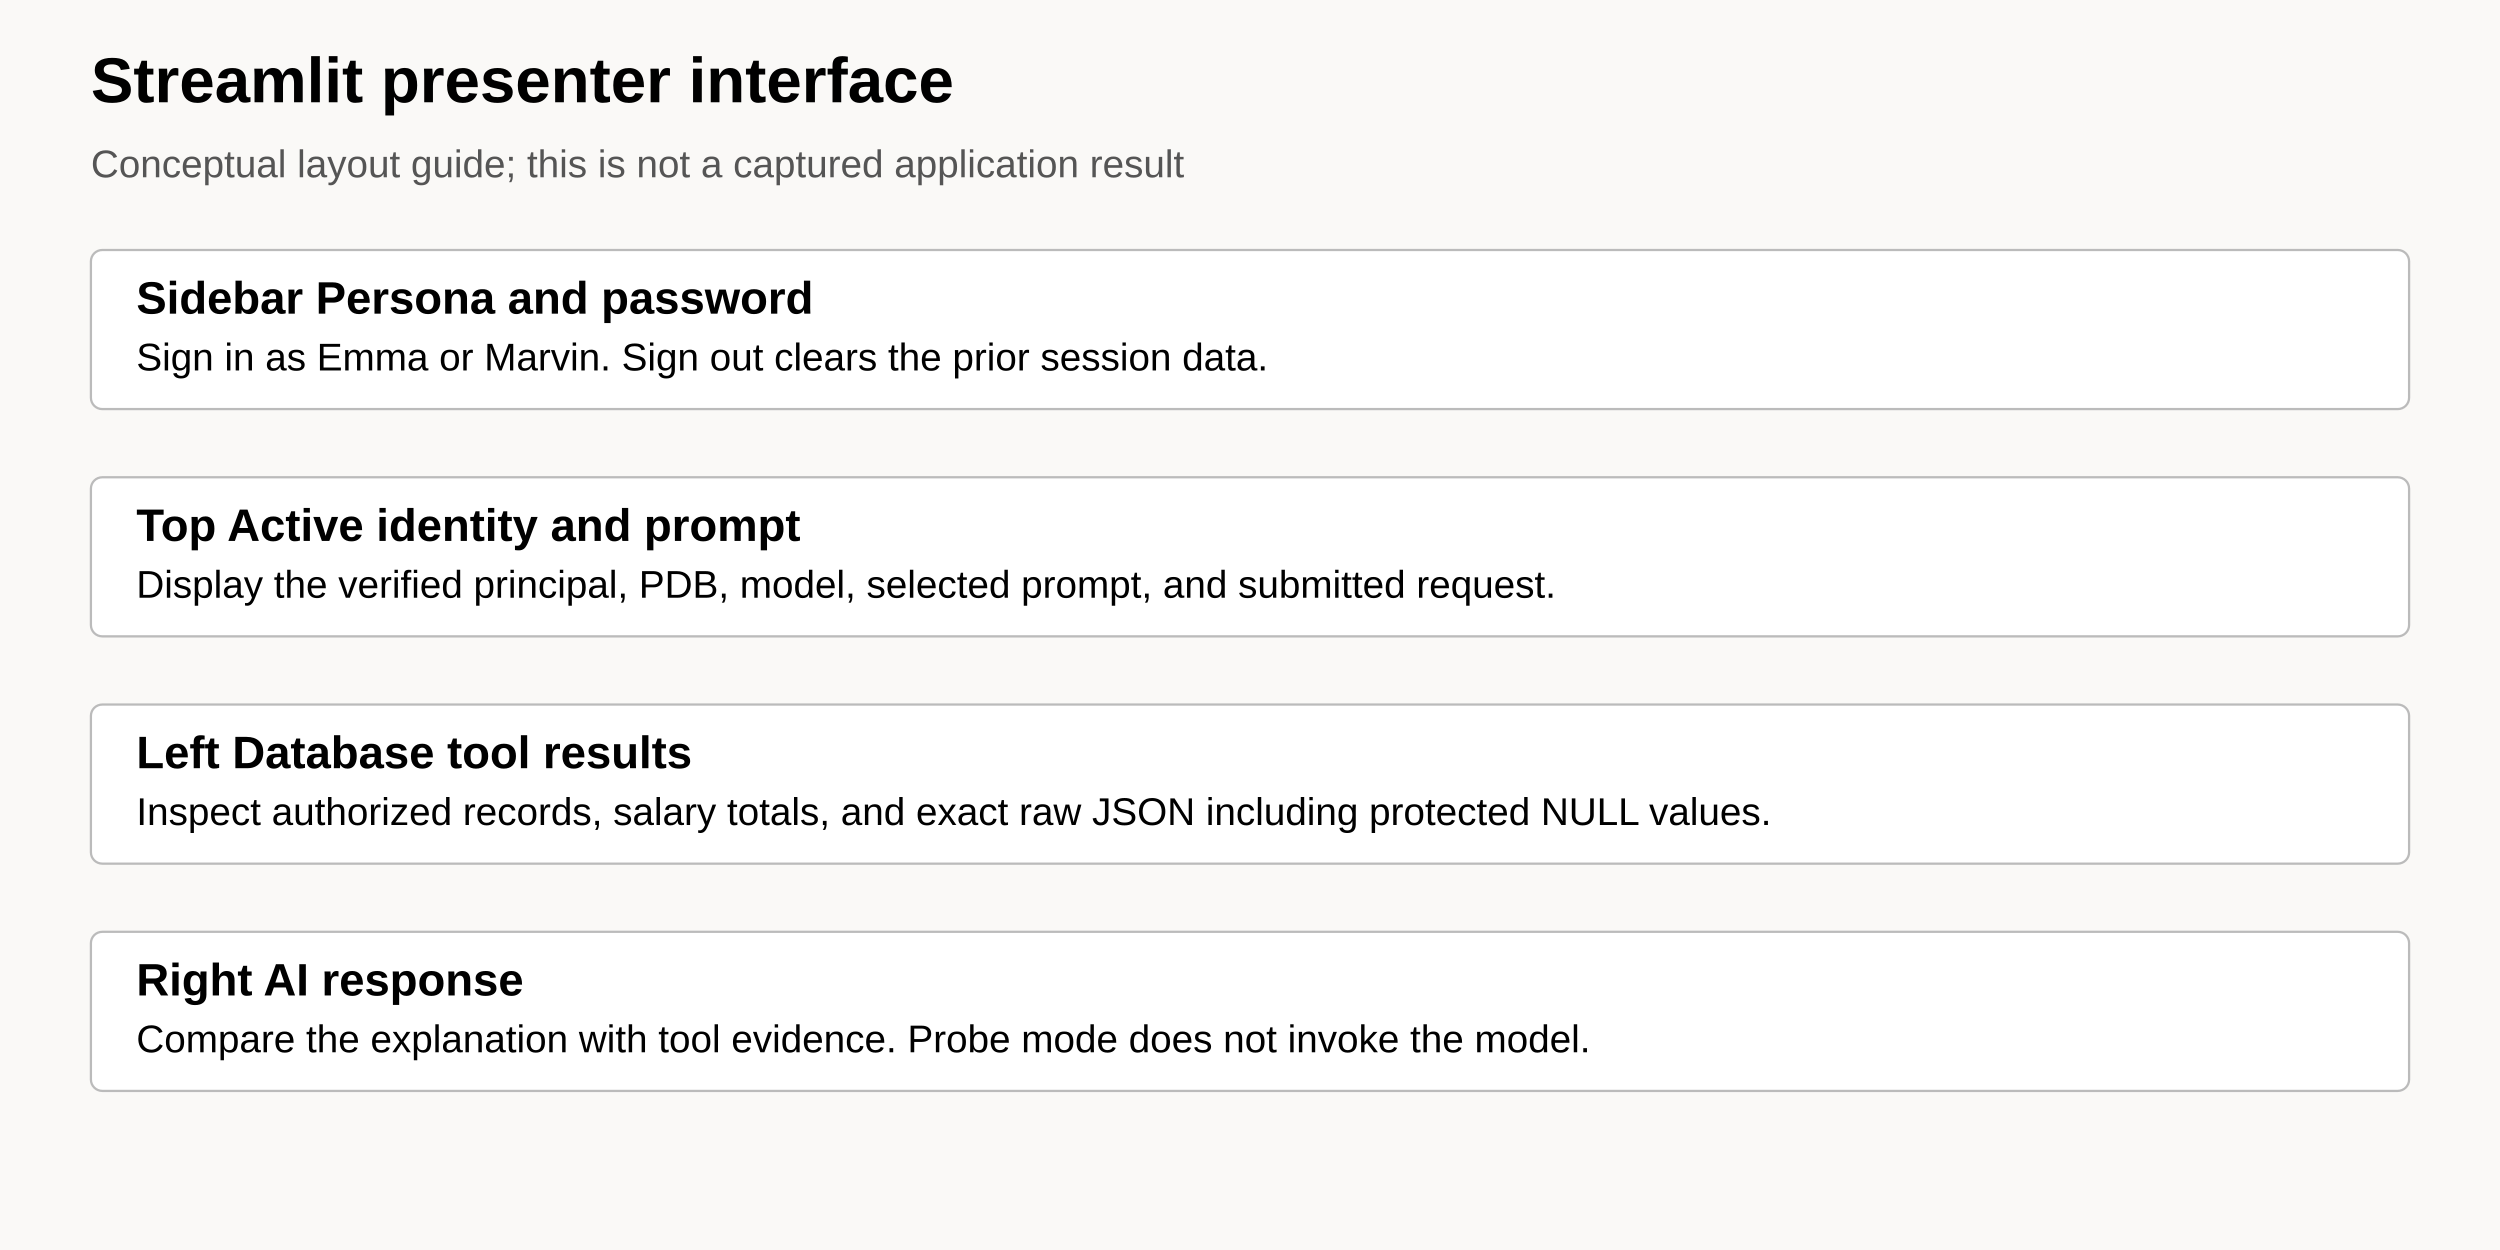
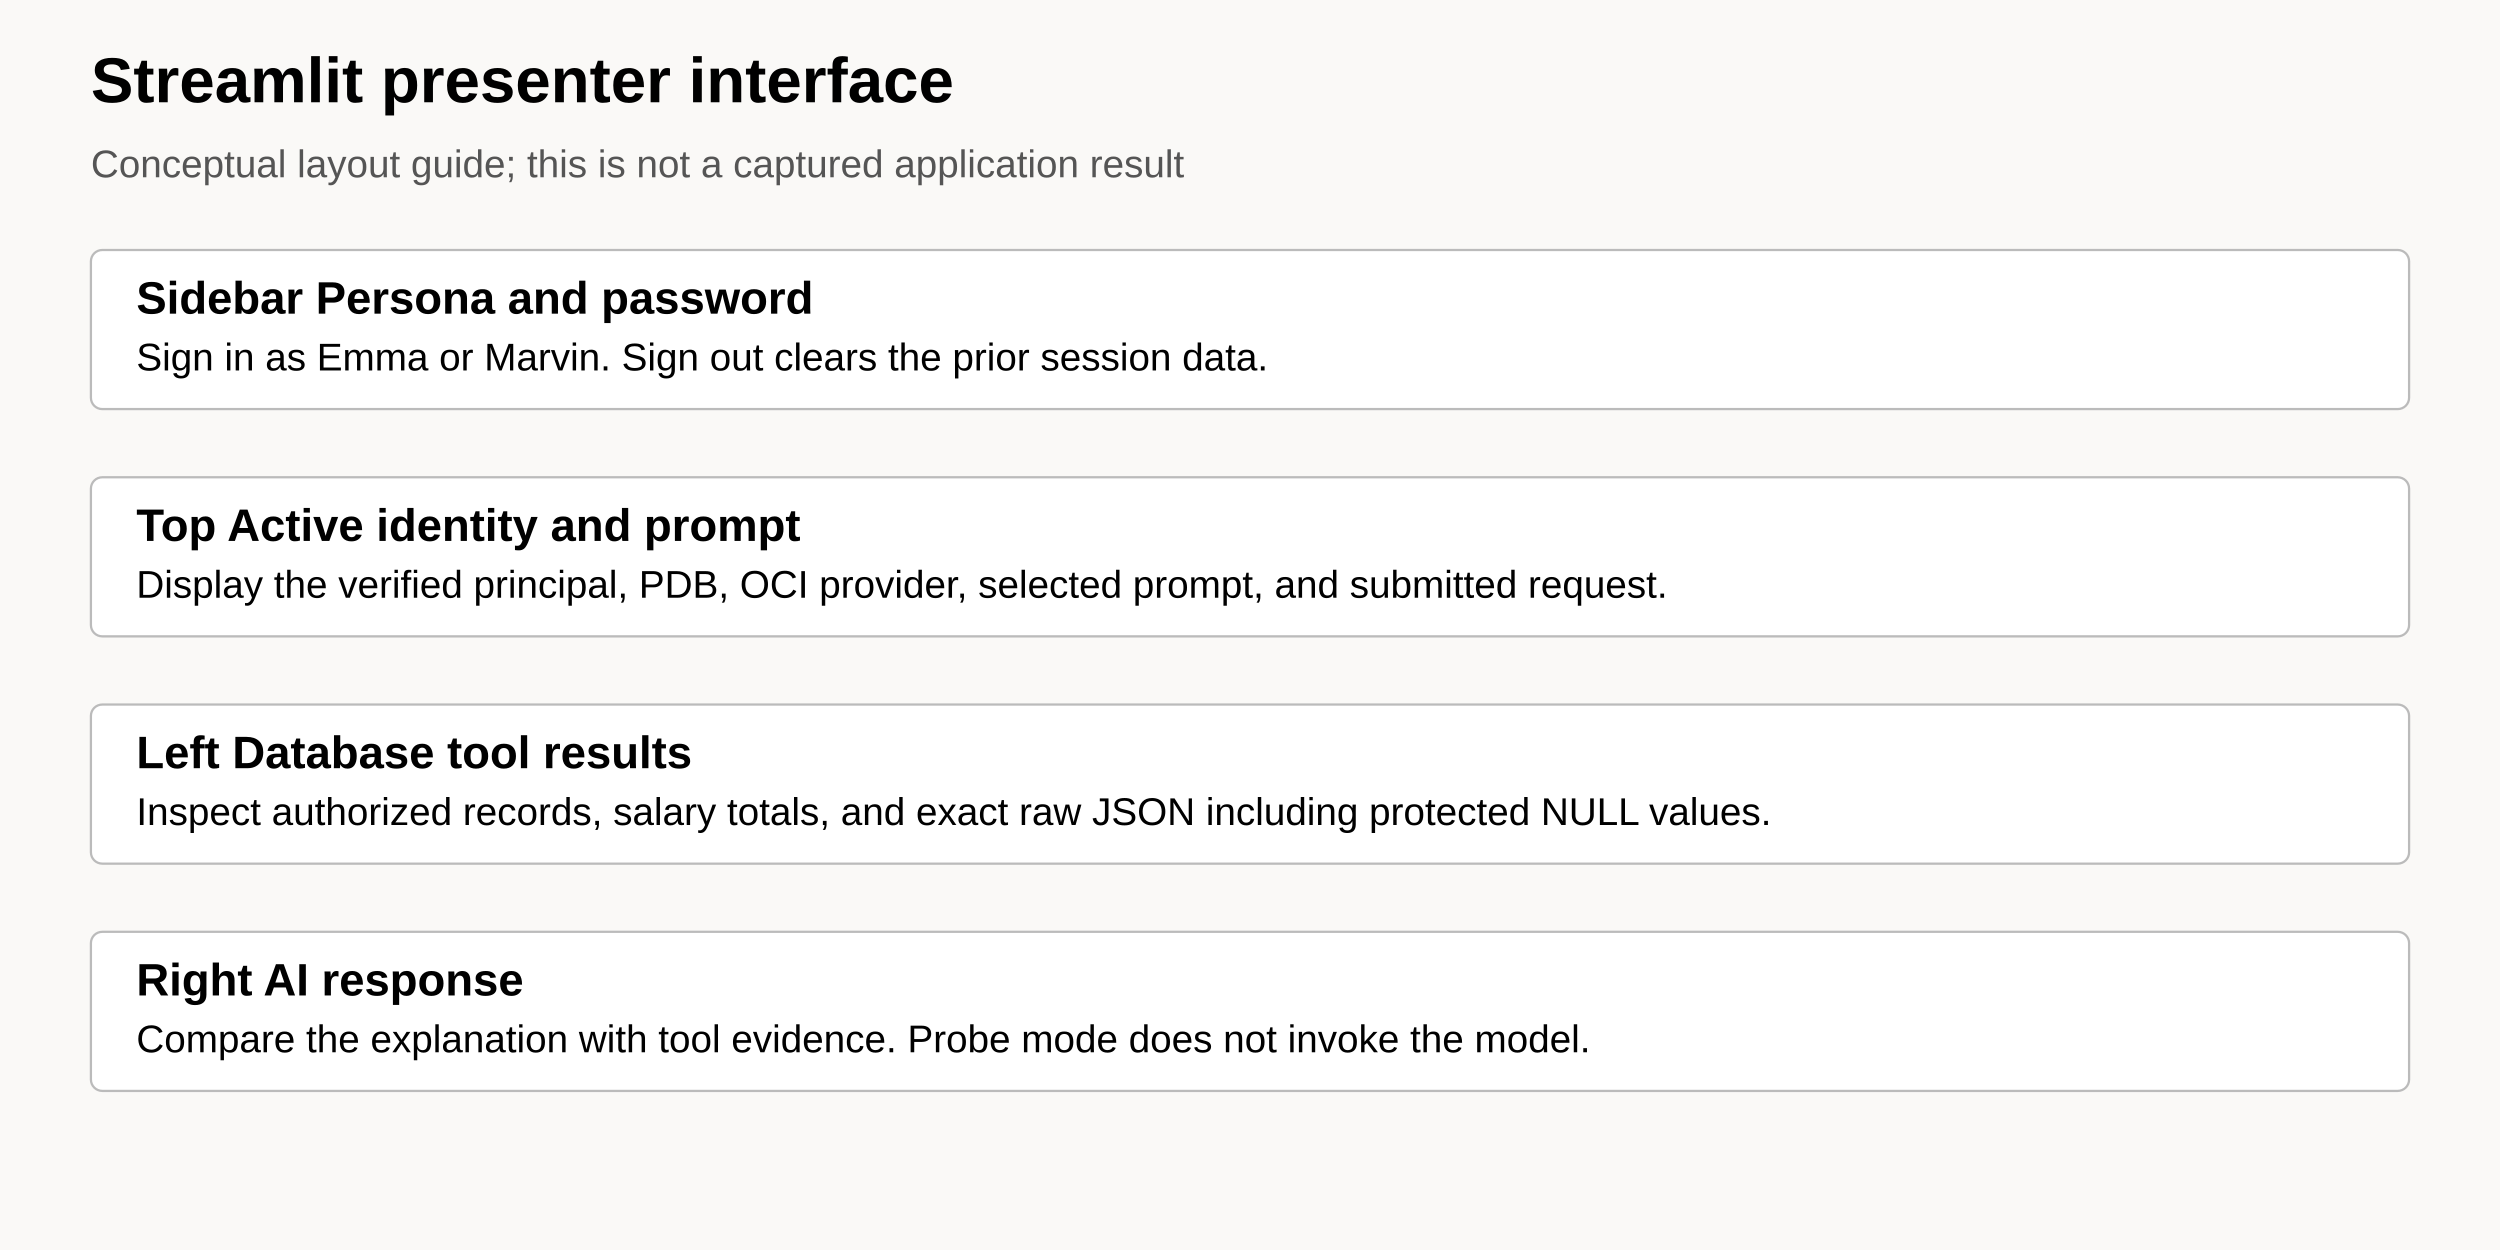
<svg xmlns="http://www.w3.org/2000/svg" viewBox="0 0 1100 550" role="img" aria-label="Streamlit presenter interface">
  <rect width="100%" height="100%" fill="#faf9f7" />
  <text x="40" y="45" font-family="Arial,sans-serif" font-size="28" font-weight="bold">Streamlit presenter interface</text>
  <text x="40" y="78" font-family="Arial,sans-serif" font-size="17" fill="#555">Conceptual layout guide; this is not a captured application result</text>
  <rect x="40" y="110" width="1020" height="70" rx="5" fill="white" stroke="#bbb" />
  <text x="60" y="138" font-family="Arial,sans-serif" font-size="20" font-weight="bold">Sidebar  Persona and password</text>
  <text x="60" y="163" font-family="Arial,sans-serif" font-size="17">Sign in as Emma or Marvin. Sign out clears the prior session data.</text>
  <rect x="40" y="210" width="1020" height="70" rx="5" fill="white" stroke="#bbb" />
  <text x="60" y="238" font-family="Arial,sans-serif" font-size="20" font-weight="bold">Top  Active identity and prompt</text>
-   <text x="60" y="263" font-family="Arial,sans-serif" font-size="17">Display the verified principal, PDB, model, selected prompt, and submitted request.</text>
+   <text x="60" y="263" font-family="Arial,sans-serif" font-size="17">Display the verified principal, PDB, OCI provider, selected prompt, and submitted request.</text>
  <rect x="40" y="310" width="1020" height="70" rx="5" fill="white" stroke="#bbb" />
  <text x="60" y="338" font-family="Arial,sans-serif" font-size="20" font-weight="bold">Left  Database tool results</text>
  <text x="60" y="363" font-family="Arial,sans-serif" font-size="17">Inspect authorized records, salary totals, and exact raw JSON including protected NULL values.</text>
  <rect x="40" y="410" width="1020" height="70" rx="5" fill="white" stroke="#bbb" />
  <text x="60" y="438" font-family="Arial,sans-serif" font-size="20" font-weight="bold">Right  AI response</text>
  <text x="60" y="463" font-family="Arial,sans-serif" font-size="17">Compare the explanation with tool evidence. Probe mode does not invoke the model.</text>
</svg>
